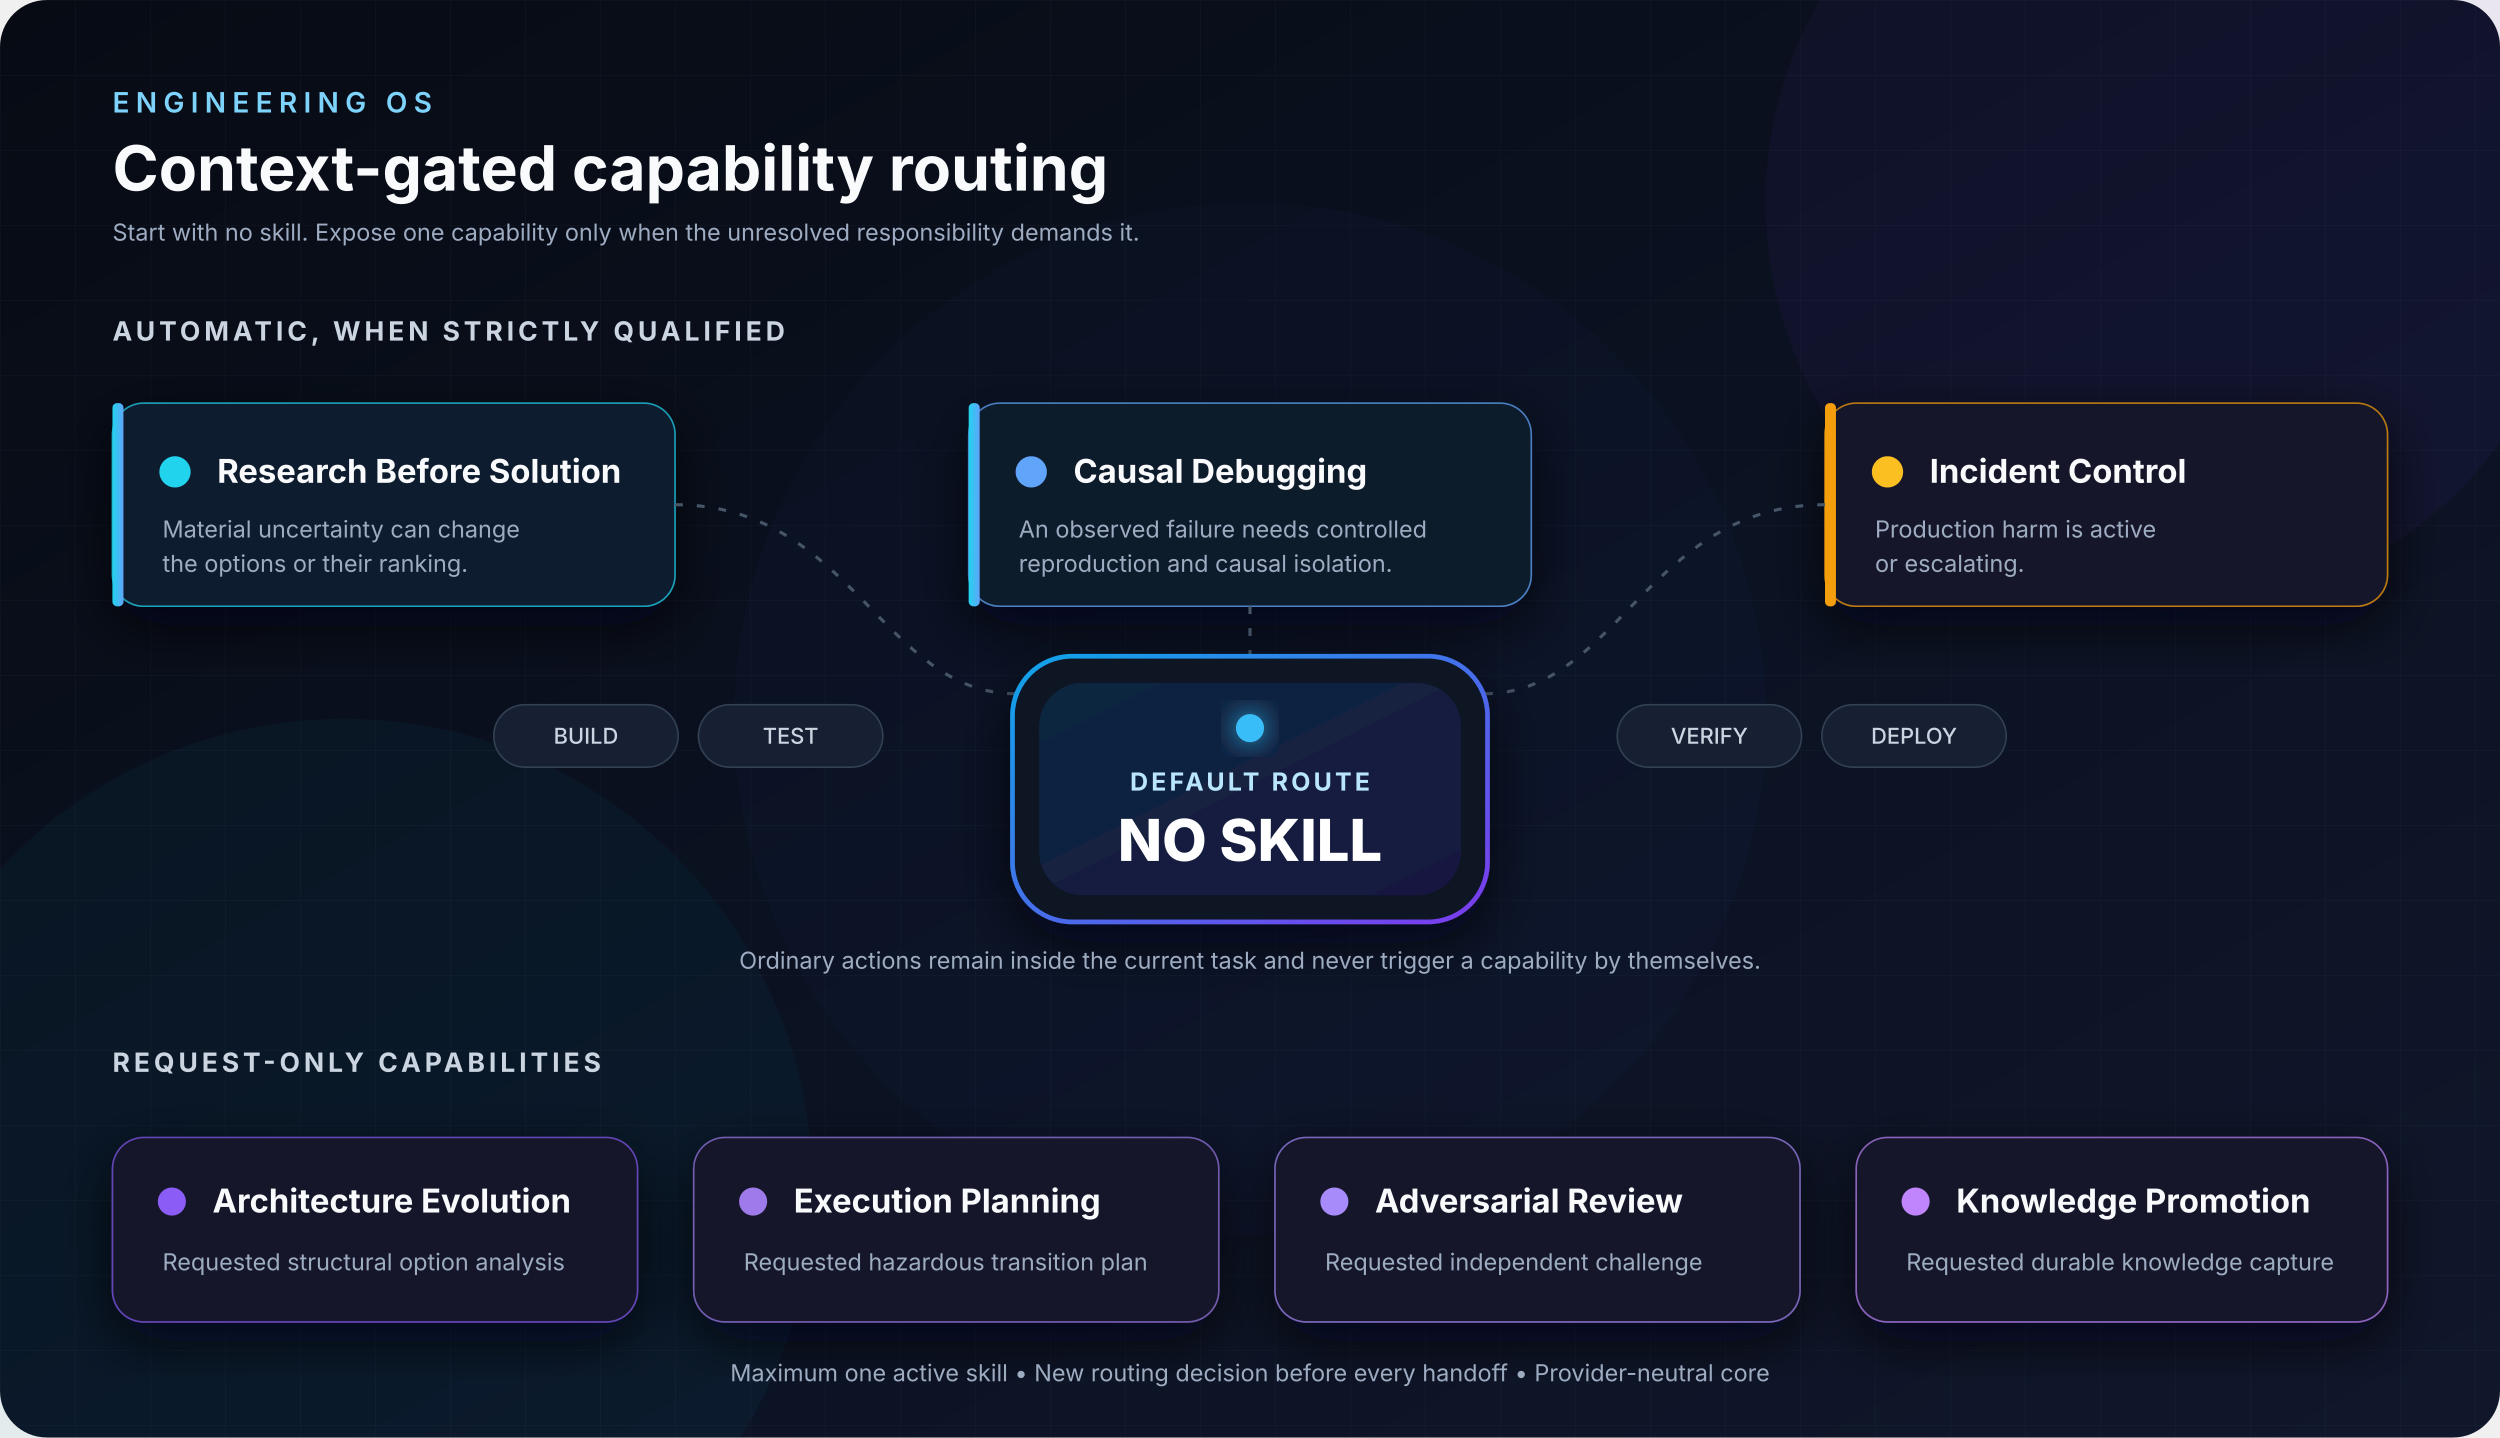
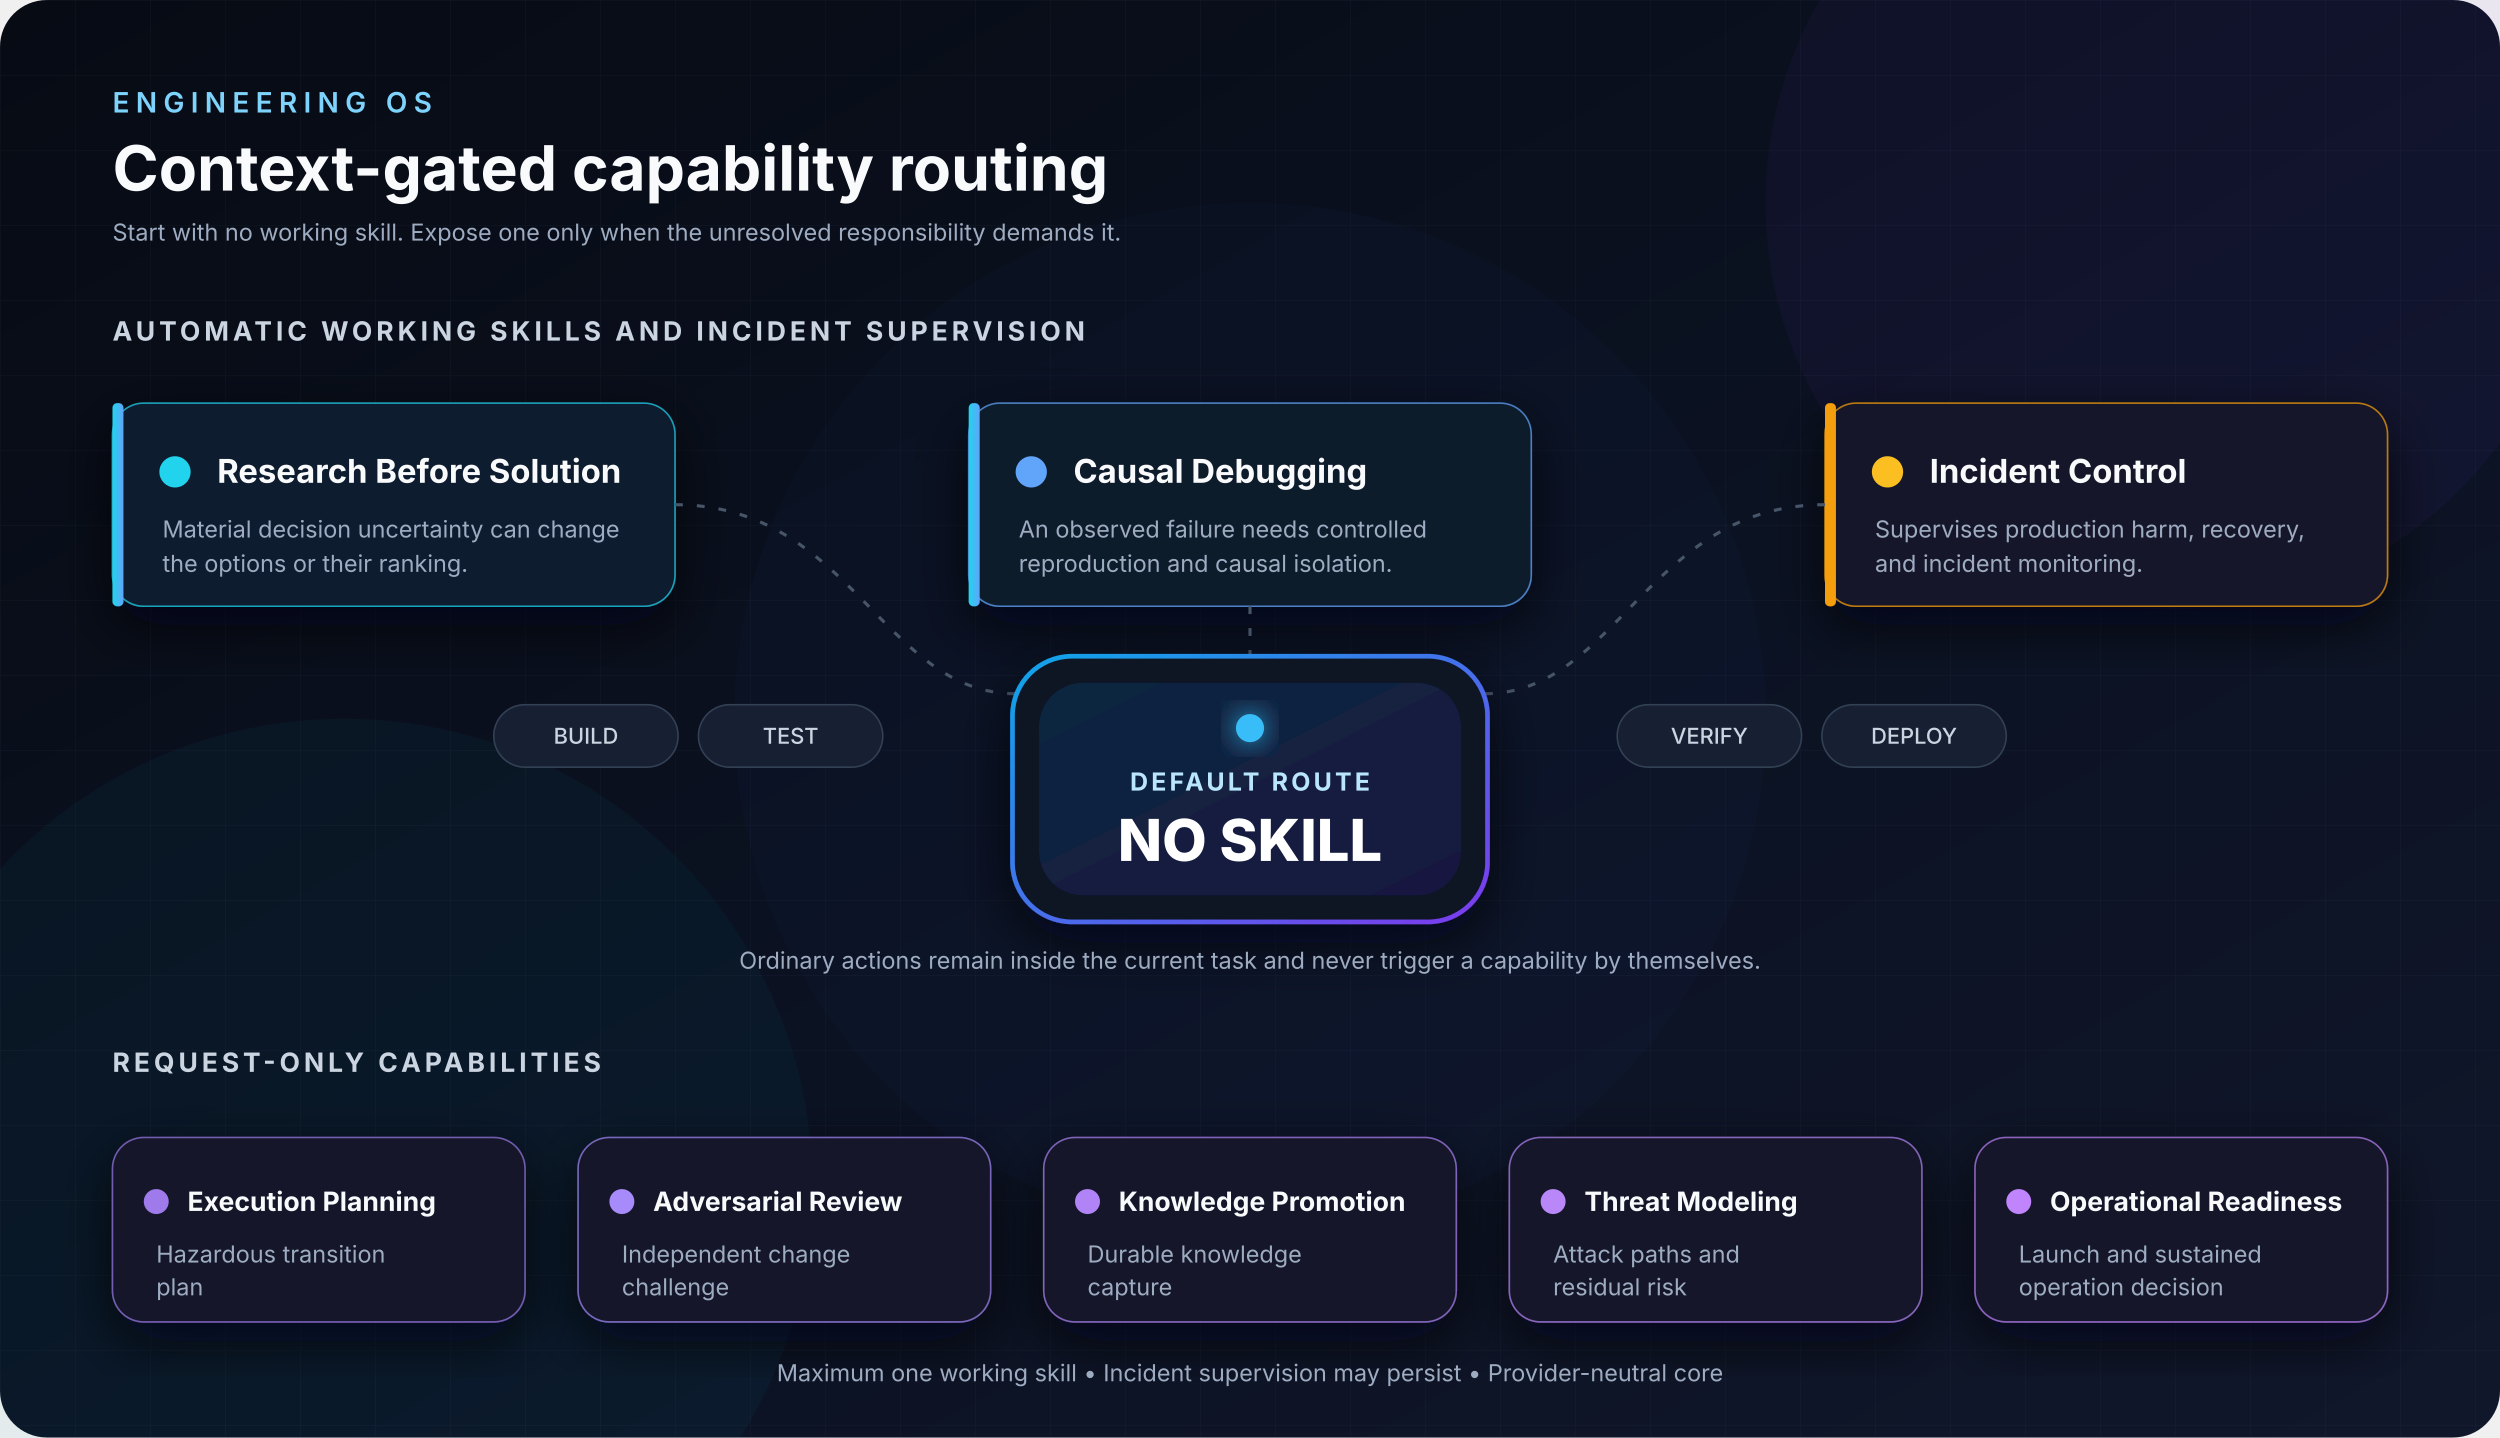
<svg xmlns="http://www.w3.org/2000/svg" width="1600" height="920" viewBox="0 0 1600 920" role="img" aria-labelledby="title description">
  <defs>
    <linearGradient id="background" x1="0" y1="0" x2="1" y2="1">
      <stop offset="0" stop-color="#070b14" />
      <stop offset="0.55" stop-color="#0b1222" />
      <stop offset="1" stop-color="#11172b" />
    </linearGradient>
    <linearGradient id="core" x1="0" y1="0" x2="1" y2="1">
      <stop offset="0" stop-color="#0ea5e9" />
      <stop offset="1" stop-color="#7c3aed" />
    </linearGradient>
    <linearGradient id="automatic" x1="0" y1="0" x2="1" y2="0">
      <stop offset="0" stop-color="#22d3ee" />
      <stop offset="1" stop-color="#60a5fa" />
    </linearGradient>
    <linearGradient id="requested" x1="0" y1="0" x2="1" y2="0">
      <stop offset="0" stop-color="#8b5cf6" />
      <stop offset="1" stop-color="#c084fc" />
    </linearGradient>
    <filter id="shadow" x="-30%" y="-30%" width="160%" height="160%">
      <feDropShadow dx="0" dy="12" stdDeviation="18" flood-color="#020617" flood-opacity="0.72" />
    </filter>
    <filter id="glow" x="-50%" y="-50%" width="200%" height="200%">
      <feGaussianBlur stdDeviation="9" result="blur" />
      <feMerge>
        <feMergeNode in="blur" />
        <feMergeNode in="SourceGraphic" />
      </feMerge>
    </filter>
    <pattern id="grid" width="48" height="48" patternUnits="userSpaceOnUse">
      <path d="M 48 0 L 0 0 0 48" fill="none" stroke="#94a3b8" stroke-opacity="0.05" stroke-width="1" />
    </pattern>
    <style>
      .eyebrow { fill: #7dd3fc; font: 600 18px Inter, ui-sans-serif, system-ui, sans-serif; letter-spacing: 4px; }
      .heading { fill: #f8fafc; font: 700 40px Inter, ui-sans-serif, system-ui, sans-serif; }
      .section { fill: #cbd5e1; font: 650 17px Inter, ui-sans-serif, system-ui, sans-serif; letter-spacing: 2.5px; }
      .label { fill: #f8fafc; font: 650 21px Inter, ui-sans-serif, system-ui, sans-serif; }
+       .requested-label { fill: #f8fafc; font: 650 17px Inter, ui-sans-serif, system-ui, sans-serif; }
      .sub { fill: #9eacc2; font: 400 15px Inter, ui-sans-serif, system-ui, sans-serif; }
      .core-small { fill: #bae6fd; font: 650 16px Inter, ui-sans-serif, system-ui, sans-serif; letter-spacing: 2px; }
      .core-large { fill: #ffffff; font: 760 37px Inter, ui-sans-serif, system-ui, sans-serif; }
      .pill { fill: #cbd5e1; font: 500 14px Inter, ui-sans-serif, system-ui, sans-serif; }
      .connector { fill: none; stroke: #475569; stroke-width: 2; stroke-dasharray: 5 9; }
    </style>
  </defs>
  <rect width="1600" height="920" rx="30" fill="url(#background)" />
  <rect width="1600" height="920" rx="30" fill="url(#grid)" />
  <circle cx="800" cy="460" r="330" fill="#2563eb" opacity="0.035" />
  <circle cx="220" cy="760" r="300" fill="#0891b2" opacity="0.055" />
  <circle cx="1390" cy="130" r="260" fill="#7c3aed" opacity="0.055" />
  <text x="72" y="72" class="eyebrow">ENGINEERING OS</text>
  <text x="72" y="122" class="heading">Context-gated capability routing</text>
-   <text x="72" y="154" class="sub">Start with no skill. Expose one capability only when the unresolved responsibility demands it.</text>
-   <text x="72" y="218" class="section">AUTOMATIC, WHEN STRICTLY QUALIFIED</text>
+   <text x="72" y="154" class="sub">Start with no working skill. Expose one only when the unresolved responsibility demands it.</text>
+   <text x="72" y="218" class="section">AUTOMATIC WORKING SKILLS AND INCIDENT SUPERVISION</text>
  <line x1="72" y1="234" x2="1528" y2="234" stroke="url(#automatic)" stroke-opacity="0.5" />
  <g filter="url(#shadow)">
    <rect x="72" y="258" width="360" height="130" rx="20" fill="#0f1c2e" stroke="#22d3ee" stroke-opacity="0.72" />
    <rect x="72" y="258" width="7" height="130" rx="3" fill="url(#automatic)" />
    <circle cx="112" cy="302" r="10" fill="#22d3ee" />
    <text x="139" y="309" class="label">Research Before Solution</text>
-     <text x="104" y="344" class="sub">Material uncertainty can change</text>
+     <text x="104" y="344" class="sub">Material decision uncertainty can change</text>
    <text x="104" y="366" class="sub">the options or their ranking.</text>
  </g>
  <g filter="url(#shadow)">
    <rect x="620" y="258" width="360" height="130" rx="20" fill="#101a2c" stroke="#60a5fa" stroke-opacity="0.72" />
    <rect x="620" y="258" width="7" height="130" rx="3" fill="url(#automatic)" />
    <circle cx="660" cy="302" r="10" fill="#60a5fa" />
    <text x="687" y="309" class="label">Causal Debugging</text>
    <text x="652" y="344" class="sub">An observed failure needs controlled</text>
    <text x="652" y="366" class="sub">reproduction and causal isolation.</text>
  </g>
  <g filter="url(#shadow)">
    <rect x="1168" y="258" width="360" height="130" rx="20" fill="#18182a" stroke="#f59e0b" stroke-opacity="0.72" />
    <rect x="1168" y="258" width="7" height="130" rx="3" fill="#f59e0b" />
    <circle cx="1208" cy="302" r="10" fill="#fbbf24" />
    <text x="1235" y="309" class="label">Incident Control</text>
-     <text x="1200" y="344" class="sub">Production harm is active</text>
-     <text x="1200" y="366" class="sub">or escalating.</text>
+     <text x="1200" y="344" class="sub">Supervises production harm, recovery,</text>
+     <text x="1200" y="366" class="sub">and incident monitoring.</text>
  </g>
  <path d="M 432 323 C 545 323, 565 444, 650 444" class="connector" />
  <path d="M 800 388 L 800 420" class="connector" />
  <path d="M 1168 323 C 1055 323, 1035 444, 950 444" class="connector" />
  <g filter="url(#shadow)">
    <rect x="648" y="420" width="304" height="170" rx="38" fill="#0b1324" stroke="url(#core)" stroke-width="3" />
    <rect x="665" y="437" width="270" height="136" rx="28" fill="url(#core)" opacity="0.14" />
    <circle cx="800" cy="466" r="9" fill="#38bdf8" filter="url(#glow)" />
    <text x="800" y="506" text-anchor="middle" class="core-small">DEFAULT ROUTE</text>
    <text x="800" y="551" text-anchor="middle" class="core-large">NO SKILL</text>
  </g>
  <rect x="316" y="451" width="118" height="40" rx="20" fill="#172033" stroke="#334155" />
  <text x="375" y="476" text-anchor="middle" class="pill">BUILD</text>
  <rect x="447" y="451" width="118" height="40" rx="20" fill="#172033" stroke="#334155" />
  <text x="506" y="476" text-anchor="middle" class="pill">TEST</text>
  <rect x="1035" y="451" width="118" height="40" rx="20" fill="#172033" stroke="#334155" />
  <text x="1094" y="476" text-anchor="middle" class="pill">VERIFY</text>
  <rect x="1166" y="451" width="118" height="40" rx="20" fill="#172033" stroke="#334155" />
  <text x="1225" y="476" text-anchor="middle" class="pill">DEPLOY</text>
  <text x="800" y="620" text-anchor="middle" class="sub">Ordinary actions remain inside the current task and never trigger a capability by themselves.</text>
  <text x="72" y="686" class="section">REQUEST-ONLY CAPABILITIES</text>
  <line x1="72" y1="702" x2="1528" y2="702" stroke="url(#requested)" stroke-opacity="0.5" />
  <g filter="url(#shadow)">
-     <rect x="72" y="728" width="336" height="118" rx="20" fill="#14172a" stroke="#8b5cf6" stroke-opacity="0.68" />
-     <circle cx="110" cy="769" r="9" fill="#8b5cf6" />
-     <text x="136" y="776" class="label">Architecture Evolution</text>
-     <text x="104" y="813" class="sub">Requested structural option analysis</text>
+     <rect x="72" y="728" width="264" height="118" rx="20" fill="#14172a" stroke="#9f7aea" stroke-opacity="0.68" />
+     <circle cx="100" cy="769" r="8" fill="#9f7aea" />
+     <text x="120" y="775" class="requested-label">Execution Planning</text>
+     <text x="100" y="808" class="sub">Hazardous transition</text>
+     <text x="100" y="829" class="sub">plan</text>
  </g>
  <g filter="url(#shadow)">
-     <rect x="444" y="728" width="336" height="118" rx="20" fill="#14172a" stroke="#9f7aea" stroke-opacity="0.68" />
-     <circle cx="482" cy="769" r="9" fill="#9f7aea" />
-     <text x="508" y="776" class="label">Execution Planning</text>
-     <text x="476" y="813" class="sub">Requested hazardous transition plan</text>
+     <rect x="370" y="728" width="264" height="118" rx="20" fill="#14172a" stroke="#a78bfa" stroke-opacity="0.68" />
+     <circle cx="398" cy="769" r="8" fill="#a78bfa" />
+     <text x="418" y="775" class="requested-label">Adversarial Review</text>
+     <text x="398" y="808" class="sub">Independent change</text>
+     <text x="398" y="829" class="sub">challenge</text>
  </g>
  <g filter="url(#shadow)">
-     <rect x="816" y="728" width="336" height="118" rx="20" fill="#14172a" stroke="#a78bfa" stroke-opacity="0.68" />
-     <circle cx="854" cy="769" r="9" fill="#a78bfa" />
-     <text x="880" y="776" class="label">Adversarial Review</text>
-     <text x="848" y="813" class="sub">Requested independent challenge</text>
+     <rect x="668" y="728" width="264" height="118" rx="20" fill="#14172a" stroke="#b084f7" stroke-opacity="0.68" />
+     <circle cx="696" cy="769" r="8" fill="#b084f7" />
+     <text x="716" y="775" class="requested-label">Knowledge Promotion</text>
+     <text x="696" y="808" class="sub">Durable knowledge</text>
+     <text x="696" y="829" class="sub">capture</text>
  </g>
  <g filter="url(#shadow)">
-     <rect x="1188" y="728" width="340" height="118" rx="20" fill="#14172a" stroke="#c084fc" stroke-opacity="0.68" />
-     <circle cx="1226" cy="769" r="9" fill="#c084fc" />
-     <text x="1252" y="776" class="label">Knowledge Promotion</text>
-     <text x="1220" y="813" class="sub">Requested durable knowledge capture</text>
+     <rect x="966" y="728" width="264" height="118" rx="20" fill="#14172a" stroke="#b987f8" stroke-opacity="0.68" />
+     <circle cx="994" cy="769" r="8" fill="#b987f8" />
+     <text x="1014" y="775" class="requested-label">Threat Modeling</text>
+     <text x="994" y="808" class="sub">Attack paths and</text>
+     <text x="994" y="829" class="sub">residual risk</text>
  </g>
-   <text x="800" y="884" text-anchor="middle" class="sub">Maximum one active skill • New routing decision before every handoff • Provider-neutral core</text>
+   <g filter="url(#shadow)">
+     <rect x="1264" y="728" width="264" height="118" rx="20" fill="#14172a" stroke="#c084fc" stroke-opacity="0.68" />
+     <circle cx="1292" cy="769" r="8" fill="#c084fc" />
+     <text x="1312" y="775" class="requested-label">Operational Readiness</text>
+     <text x="1292" y="808" class="sub">Launch and sustained</text>
+     <text x="1292" y="829" class="sub">operation decision</text>
+   </g>
+   <text x="800" y="884" text-anchor="middle" class="sub">Maximum one working skill • Incident supervision may persist • Provider-neutral core</text>
</svg>
